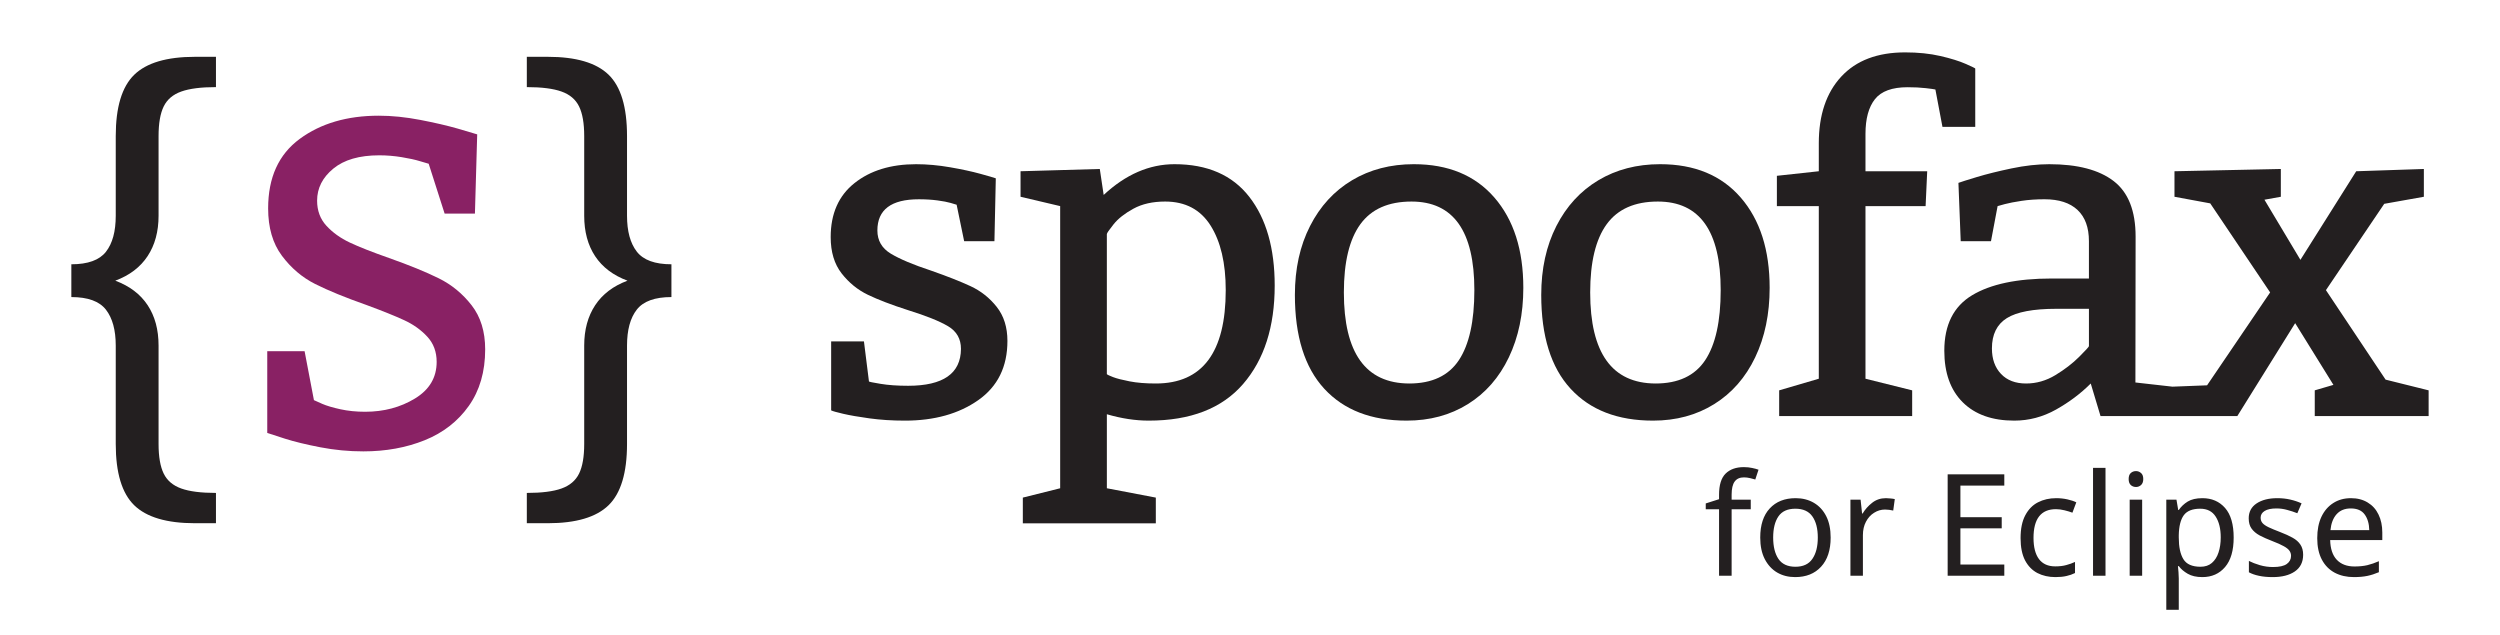
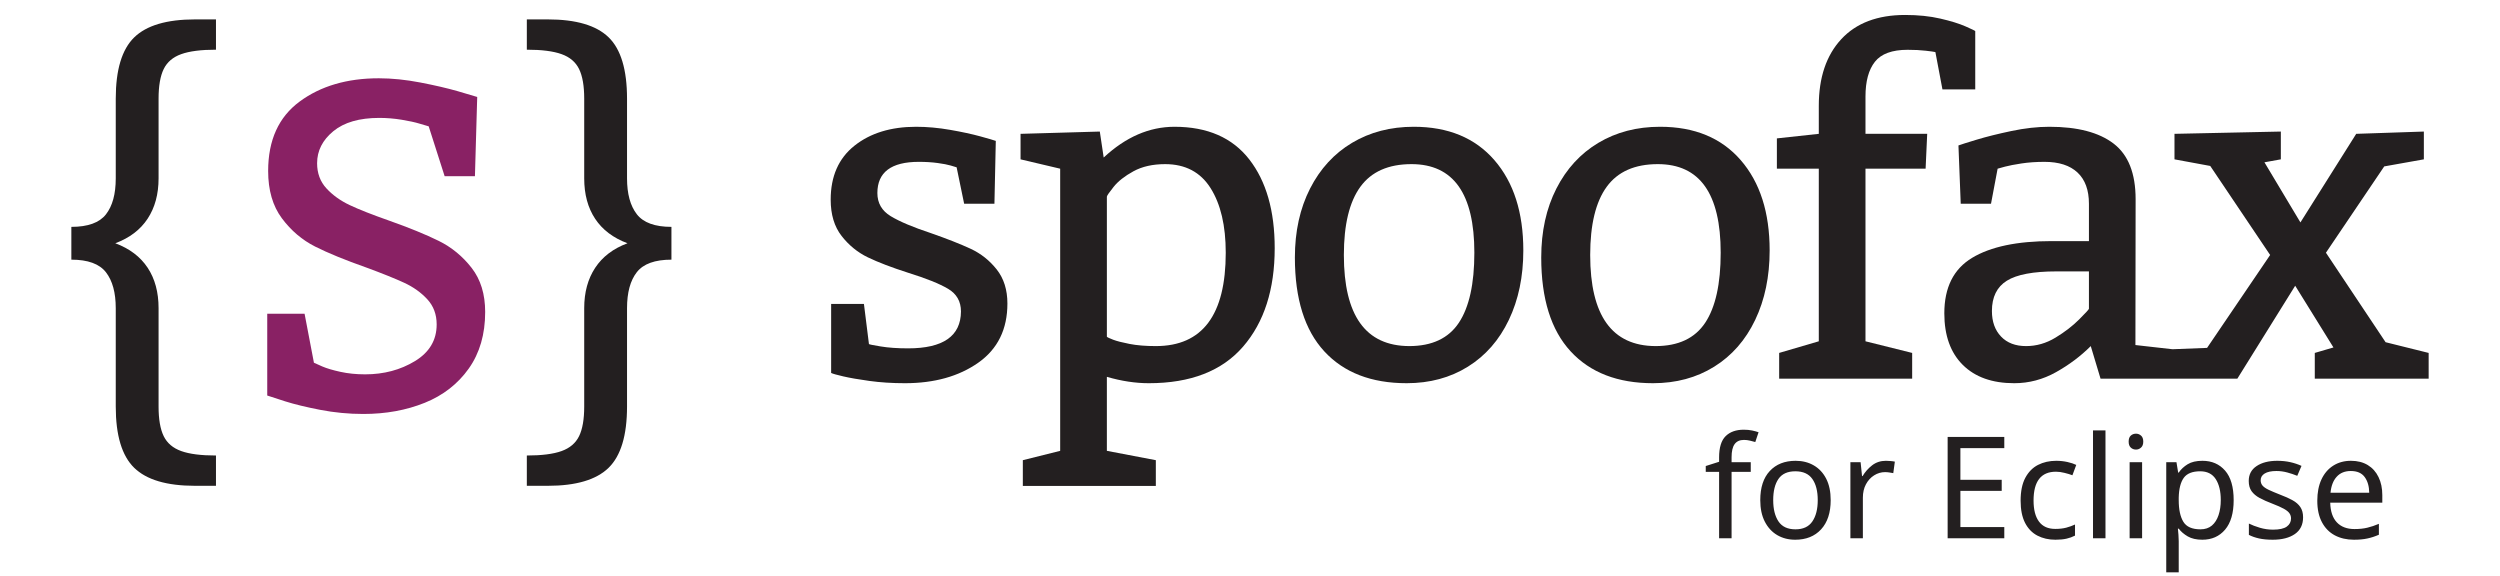
- <svg xmlns="http://www.w3.org/2000/svg" version="1.1" x="0px" y="0px" width="422.667px" height="107.334px" viewBox="0 0 422.667 107.334" enable-background="new 0 0 422.667 107.334" xml:space="preserve">
+ <svg xmlns="http://www.w3.org/2000/svg" version="1.1" x="0px" y="0px" width="845.34px" height="194.67px" viewBox="0 0 845.34 194.67" enable-background="new 0 0 845.34 194.67" xml:space="preserve">
  <g id="Subname">
-     <text transform="matrix(1 0 0 1 288.0259 97.334)" fill="#231F20" font-family="'Kadwa-Regular'" font-size="24">for Eclipse</text>
-   </g>
+ </g>
  <g id="Name">
-     <g>
-       <path fill="#231F20" d="M148.875,64.895c1.31,0.219,2.862,0.328,4.659,0.328c5.929,0,8.906-2.078,8.933-6.236    c0-1.694-0.727-2.971-2.176-3.831c-1.45-0.86-3.703-1.765-6.757-2.715c-2.799-0.899-5.063-1.765-6.797-2.599    c-1.732-0.833-3.215-2.042-4.447-3.619c-1.231-1.579-1.848-3.625-1.848-6.141c0-3.953,1.342-6.995,4.024-9.125    c2.681-2.13,6.154-3.196,10.414-3.196c1.849,0,3.768,0.173,5.757,0.52c1.988,0.346,3.684,0.713,5.083,1.098    c1.398,0.384,2.276,0.642,2.636,0.77l-0.23,10.627h-5.12l-1.271-6.162c-0.154-0.051-0.495-0.153-1.02-0.307    c-0.526-0.154-1.265-0.294-2.215-0.423c-0.949-0.128-2.002-0.193-3.156-0.193c-4.674,0-7.008,1.759-7.008,5.275    c0,1.693,0.751,2.996,2.252,3.908c1.502,0.911,3.767,1.868,6.796,2.868c2.721,0.95,4.953,1.829,6.699,2.638    s3.221,1.977,4.429,3.503c1.206,1.527,1.81,3.445,1.81,5.757c0,4.363-1.643,7.7-4.929,10.01s-7.419,3.465-12.398,3.465    c-2.156,0-4.157-0.129-6.006-0.384c-1.849-0.256-3.325-0.513-4.429-0.771c-1.104-0.257-1.783-0.448-2.04-0.577V57.715h5.544    l0.848,6.776C146.911,64.544,147.565,64.679,148.875,64.895z" />
-       <path fill="#231F20" d="M198.568,27.76c5.57,0,9.787,1.842,12.649,5.525c2.86,3.683,4.292,8.683,4.292,14.997    c0,6.982-1.783,12.533-5.351,16.652c-3.568,4.12-8.882,6.18-15.94,6.18c-2.26,0-4.62-0.359-7.085-1.079v12.514l8.278,1.579v4.35    h-22.485v-4.35l6.313-1.579V34.845l-6.699-1.58v-4.313l13.399-0.385l0.655,4.391C190.316,29.493,194.308,27.76,198.568,27.76z     M188.192,63.759c0.603,0.232,1.526,0.47,2.772,0.713c1.245,0.244,2.728,0.365,4.447,0.365c7.879,0,11.82-5.262,11.82-15.785    c0-4.571-0.854-8.209-2.561-10.916c-1.708-2.709-4.269-4.062-7.681-4.062c-2.105,0-3.896,0.403-5.371,1.212    c-1.477,0.808-2.595,1.688-3.35,2.638c-0.759,0.95-1.137,1.501-1.137,1.656v23.678C187.236,63.362,187.588,63.529,188.192,63.759z    " />
-       <path fill="#231F20" d="M252.653,33.401c3.26,3.76,4.89,8.85,4.89,15.266c0,4.416-0.815,8.329-2.446,11.744    c-1.63,3.414-3.938,6.051-6.93,7.912c-2.99,1.86-6.438,2.791-10.338,2.791c-5.981,0-10.626-1.796-13.938-5.39    c-3.312-3.595-4.968-8.882-4.968-15.864c0-4.414,0.854-8.297,2.563-11.647c1.705-3.35,4.075-5.929,7.103-7.739    c3.029-1.81,6.508-2.715,10.435-2.715C244.848,27.76,249.393,29.639,252.653,33.401z M229.993,37.905    c-1.86,2.555-2.79,6.399-2.79,11.532c0,10.242,3.682,15.376,11.05,15.401c3.85,0,6.648-1.315,8.394-3.945    c1.745-2.632,2.618-6.579,2.618-11.84c0-9.985-3.543-14.978-10.626-14.978C234.734,34.075,231.854,35.351,229.993,37.905z" />
-       <path fill="#231F20" d="M294.299,33.401c3.26,3.76,4.89,8.85,4.89,15.266c0,4.416-0.814,8.329-2.444,11.744    c-1.63,3.414-3.941,6.051-6.932,7.912s-6.436,2.791-10.337,2.791c-5.981,0-10.628-1.796-13.938-5.39    c-3.312-3.595-4.966-8.882-4.966-15.864c0-4.414,0.853-8.297,2.559-11.647c1.707-3.35,4.075-5.929,7.104-7.739    s6.506-2.715,10.435-2.715C286.496,27.76,291.04,29.639,294.299,33.401z M271.64,37.905c-1.86,2.555-2.792,6.399-2.792,11.532    c0,10.242,3.685,15.376,11.051,15.401c3.85,0,6.648-1.315,8.395-3.945c1.744-2.632,2.617-6.579,2.617-11.84    c0-9.985-3.542-14.978-10.626-14.978C276.381,34.075,273.501,35.351,271.64,37.905z" />
-       <path fill="#231F20" d="M311.291,12.955c2.528-2.733,6.128-4.099,10.8-4.099c2.207,0,4.196,0.205,5.967,0.616    c1.772,0.411,3.196,0.853,4.274,1.328c1.078,0.475,1.617,0.738,1.617,0.789v9.856h-5.545l-1.193-6.313    c-0.204-0.052-0.75-0.129-1.636-0.23c-0.886-0.103-1.905-0.155-3.062-0.155c-2.618,0-4.46,0.674-5.525,2.021    c-1.064,1.347-1.597,3.305-1.597,5.871v6.315h10.435l-0.27,5.892h-10.165v29.184l7.893,1.965v4.351h-22.486v-4.351l6.701-1.965    V34.845h-7.087v-5.122l7.087-0.77v-4.736C307.499,19.444,308.761,15.689,311.291,12.955z" />
-       <path fill="#231F20" d="M403.325,64.183l-10.087-15.13l9.857-14.593l6.699-1.194v-4.698l-11.436,0.385l-9.434,14.978    l-6.083-10.165l2.772-0.5v-4.698l-17.981,0.385v4.313l6.046,1.117l10.126,15.055l-10.661,15.706l-5.853,0.228l-6.263-0.708    l0.033-24.658c0-4.365-1.237-7.496-3.714-9.395c-2.478-1.899-6.103-2.85-10.878-2.85c-2.001,0-4.133,0.238-6.391,0.712    c-2.259,0.476-4.217,0.962-5.873,1.463c-1.654,0.5-2.688,0.828-3.099,0.982l0.386,9.857h5.12l1.117-5.929    c0.153-0.052,0.571-0.167,1.251-0.347c0.68-0.18,1.611-0.36,2.791-0.54c1.181-0.18,2.478-0.27,3.89-0.27    c2.438,0,4.299,0.603,5.583,1.81c1.283,1.207,1.925,2.965,1.925,5.275v6.313h-6.314c-5.826,0-10.306,0.944-13.438,2.831    c-3.133,1.886-4.698,5.011-4.698,9.376c0,3.747,1.041,6.654,3.12,8.721c2.078,2.066,4.979,3.099,8.7,3.099    c2.49,0,4.845-0.624,7.065-1.868s4.179-2.714,5.872-4.408l1.654,5.506h11.693h1.196h10.239l9.779-15.709l6.469,10.434    l-3.157,0.925v4.351h19.252v-4.351L403.325,64.183z M353.17,58.523c0,0.103-0.552,0.707-1.655,1.81    c-1.104,1.103-2.439,2.131-4.005,3.08c-1.566,0.951-3.221,1.425-4.967,1.425c-1.797,0-3.209-0.539-4.235-1.617    c-1.027-1.079-1.54-2.516-1.54-4.313c0-2.362,0.841-4.069,2.521-5.122c1.682-1.051,4.472-1.578,8.375-1.578h5.506V58.523z" />
-     </g>
-   </g>
+ </g>
  <g id="Logo">
    <g>
-       <path fill="#231F20" d="M30.639,15.478c-1.399,0.499-2.387,1.34-2.964,2.521c-0.577,1.18-0.867,2.848-0.867,5.006V36.48    c0,2.67-0.616,4.94-1.848,6.814c-1.232,1.875-3.055,3.261-5.468,4.159c2.413,0.898,4.235,2.278,5.468,4.14    c1.231,1.86,1.848,4.139,1.848,6.833V75.06c0,2.156,0.29,3.825,0.867,5.006c0.577,1.179,1.564,2.021,2.964,2.521    c1.399,0.502,3.356,0.751,5.873,0.751v5.122h-3.544c-4.774,0-8.2-1.016-10.28-3.042c-2.079-2.029-3.119-5.481-3.119-10.358V58.426    c0-2.617-0.552-4.639-1.654-6.063c-1.104-1.425-3.055-2.138-5.853-2.138v-5.543c2.798,0,4.749-0.706,5.853-2.119    c1.103-1.412,1.654-3.439,1.654-6.083V23.005c0-4.878,1.04-8.331,3.119-10.358c2.08-2.027,5.506-3.042,10.28-3.042h3.544v5.122    C33.996,14.727,32.039,14.976,30.639,15.478z" />
-       <path fill="#892164" d="M54.496,68.286c0.745,0.321,1.759,0.621,3.042,0.904s2.683,0.425,4.198,0.425    c3.156,0,5.96-0.746,8.412-2.235c2.45-1.488,3.677-3.554,3.677-6.199c0-1.694-0.526-3.112-1.579-4.253    c-1.053-1.143-2.354-2.074-3.908-2.793c-1.553-0.718-3.69-1.578-6.41-2.58c-3.568-1.257-6.448-2.438-8.644-3.541    c-2.194-1.105-4.069-2.696-5.622-4.775c-1.554-2.079-2.329-4.749-2.329-8.009c0-5.21,1.777-9.124,5.333-11.742    c3.555-2.619,8.014-3.928,13.379-3.928c2.208,0,4.544,0.238,7.008,0.712c2.465,0.476,4.567,0.964,6.313,1.464    c1.746,0.5,2.851,0.828,3.313,0.982l-0.385,13.398h-5.121l-2.696-8.432c-0.204-0.051-0.706-0.199-1.501-0.442    c-0.794-0.245-1.822-0.468-3.079-0.674c-1.259-0.206-2.518-0.309-3.775-0.309c-3.362,0-5.953,0.751-7.776,2.253    c-1.822,1.5-2.734,3.305-2.734,5.409c0,1.695,0.526,3.113,1.579,4.254c1.053,1.143,2.367,2.086,3.946,2.831    c1.579,0.744,3.794,1.617,6.644,2.617c3.412,1.208,6.21,2.349,8.393,3.428c2.181,1.077,4.035,2.598,5.563,4.563    c1.526,1.962,2.29,4.446,2.29,7.449c0,3.774-0.924,6.963-2.772,9.569c-1.848,2.604-4.33,4.538-7.449,5.794    c-3.119,1.256-6.577,1.887-10.376,1.887c-2.466,0-4.89-0.232-7.278-0.693c-2.387-0.462-4.369-0.944-5.948-1.444    c-1.579-0.5-2.585-0.828-3.021-0.982V59.373h6.313l1.579,8.277C53.278,67.753,53.751,67.964,54.496,68.286z" />
-       <path fill="#231F20" d="M102.89,12.628c2.079,2.014,3.119,5.473,3.119,10.377V36.48c0,2.619,0.551,4.641,1.654,6.064    s3.056,2.137,5.853,2.137v5.543c-2.797,0-4.749,0.707-5.853,2.119c-1.104,1.411-1.654,3.438-1.654,6.082V75.06    c0,4.876-1.04,8.329-3.119,10.358c-2.079,2.026-5.506,3.042-10.281,3.042h-3.541v-5.122c2.516,0,4.472-0.249,5.871-0.751    c1.398-0.5,2.387-1.343,2.964-2.521c0.579-1.181,0.867-2.85,0.867-5.006V58.426c0-2.668,0.615-4.94,1.848-6.813    c1.232-1.874,3.056-3.261,5.468-4.159c-2.412-0.897-4.235-2.278-5.468-4.138c-1.232-1.862-1.848-4.14-1.848-6.834V23.005    c0-2.158-0.288-3.826-0.867-5.006c-0.577-1.182-1.565-2.023-2.964-2.521c-1.399-0.502-3.355-0.751-5.871-0.751V9.605h3.541    C97.384,9.605,100.811,10.613,102.89,12.628z" />
+       <text transform="matrix(1 0 0 1 576.0562 182.0166)" fill="#231F20" font-family="'Kadwa-Regular'" font-size="48">for Eclipse</text>
+       <g>
+         <path fill="#231F20" d="M297.753,117.138c2.619,0.438,5.725,0.655,9.318,0.655c11.857,0,17.813-4.155,17.865-12.473     c0-3.388-1.453-5.942-4.352-7.662c-2.9-1.72-7.406-3.53-13.514-5.43c-5.598-1.798-10.127-3.529-13.594-5.197     c-3.465-1.667-6.43-4.083-8.895-7.238c-2.463-3.158-3.695-7.25-3.695-12.282c0-7.905,2.684-13.99,8.049-18.25     c5.361-4.261,12.309-6.393,20.828-6.393c3.697,0,7.535,0.346,11.514,1.039c3.977,0.692,7.367,1.427,10.166,2.195     c2.797,0.769,4.553,1.284,5.271,1.54l-0.461,21.255h-10.24l-2.543-12.323c-0.309-0.102-0.99-0.307-2.039-0.614     c-1.053-0.308-2.529-0.589-4.43-0.847c-1.898-0.256-4.004-0.386-6.313-0.386c-9.348,0-14.016,3.518-14.016,10.551     c0,3.387,1.502,5.991,4.504,7.815c3.004,1.821,7.533,3.735,13.592,5.736c5.441,1.899,9.906,3.657,13.398,5.275     s6.441,3.953,8.857,7.007c2.412,3.054,3.619,6.891,3.619,11.514c0,8.727-3.285,15.399-9.857,20.02s-14.838,6.931-24.797,6.931     c-4.313,0-8.314-0.258-12.012-0.769c-3.697-0.513-6.65-1.026-8.857-1.542c-2.207-0.514-3.566-0.896-4.08-1.154v-23.332h11.088     l1.695,13.553C293.825,116.437,295.134,116.706,297.753,117.138z" />
+         <path fill="#231F20" d="M397.14,42.868c11.141,0,19.574,3.684,25.299,11.05c5.721,7.366,8.584,17.366,8.584,29.993     c0,13.964-3.566,25.065-10.701,33.305c-7.137,8.239-17.764,12.36-31.881,12.36c-4.52,0-9.24-0.719-14.17-2.157v25.028     l16.557,3.158v8.7h-44.971v-8.7l12.627-3.158V57.039l-13.398-3.159v-8.625l26.799-0.771l1.311,8.781     C380.636,46.334,388.62,42.868,397.14,42.868z M376.388,114.867c1.205,0.464,3.053,0.939,5.545,1.427     c2.49,0.487,5.455,0.73,8.895,0.73c15.758,0,23.641-10.524,23.641-31.57c0-9.142-1.707-16.418-5.121-21.832     c-3.416-5.418-8.537-8.123-15.361-8.123c-4.211,0-7.793,0.806-10.742,2.424c-2.953,1.615-5.189,3.376-6.699,5.275     c-1.518,1.899-2.273,3.002-2.273,3.313v47.355C374.476,114.072,375.181,114.406,376.388,114.867z" />
+         <path fill="#231F20" d="M505.31,54.15c6.52,7.52,9.779,17.699,9.779,30.532c0,8.831-1.631,16.658-4.893,23.488     c-3.26,6.827-7.877,12.103-13.859,15.823c-5.98,3.721-12.875,5.582-20.676,5.582c-11.963,0-21.252-3.593-27.877-10.779     c-6.623-7.189-9.936-17.764-9.936-31.728c0-8.828,1.709-16.595,5.125-23.294c3.41-6.699,8.15-11.858,14.205-15.478     c6.059-3.619,13.016-5.43,20.869-5.43C489.701,42.868,498.791,46.627,505.31,54.15z M459.989,63.158     c-3.721,5.109-5.58,12.798-5.58,23.064c0,20.483,7.363,30.753,22.1,30.802c7.7,0,13.297-2.63,16.788-7.891     c3.49-5.264,5.236-13.158,5.236-23.68c0-19.971-7.086-29.955-21.252-29.955C469.472,55.499,463.712,58.051,459.989,63.158z" />
+         <path fill="#231F20" d="M588.603,54.15c6.52,7.52,9.779,17.699,9.779,30.532c0,8.831-1.629,16.658-4.889,23.488     c-3.26,6.827-7.883,12.103-13.863,15.823s-12.871,5.582-20.674,5.582c-11.963,0-21.256-3.593-27.877-10.779     c-6.623-7.189-9.932-17.764-9.932-31.728c0-8.828,1.705-16.595,5.117-23.294c3.414-6.699,8.15-11.858,14.209-15.478     s13.012-5.43,20.869-5.43C572.996,42.868,582.083,46.627,588.603,54.15z M543.285,63.158c-3.721,5.109-5.584,12.798-5.584,23.064     c0,20.483,7.369,30.753,22.102,30.802c7.699,0,13.297-2.63,16.789-7.891c3.488-5.264,5.234-13.158,5.234-23.68     c0-19.971-7.084-29.955-21.252-29.955C552.767,55.499,547.007,58.051,543.285,63.158z" />
+         <path fill="#231F20" d="M622.585,13.258c5.057-5.467,12.256-8.198,21.6-8.198c4.414,0,8.393,0.409,11.934,1.232     c3.545,0.821,6.393,1.705,8.549,2.656c2.156,0.949,3.234,1.477,3.234,1.578v19.712h-11.09l-2.387-12.627     c-0.408-0.104-1.5-0.258-3.271-0.461c-1.771-0.206-3.811-0.311-6.123-0.311c-5.236,0-8.92,1.349-11.051,4.043     c-2.129,2.694-3.193,6.609-3.193,11.742v12.63h20.869l-0.539,11.784h-20.33v58.367l15.785,3.93v8.701h-44.973v-8.701l13.402-3.93     V57.039h-14.174V46.795l14.174-1.54v-9.472C615.001,26.236,617.527,18.728,622.585,13.258z" />
+         <path fill="#231F20" d="M806.654,115.714l-20.174-30.26l19.715-29.187l13.398-2.388v-9.396l-22.871,0.771l-18.867,29.956     l-12.166-20.33l5.545-1.001v-9.396l-35.963,0.771v8.625l12.092,2.233l20.252,30.109l-21.322,31.411l-11.705,0.455l-12.525-1.415     l0.066-49.316c0-8.729-2.475-14.991-7.428-18.79c-4.955-3.799-12.205-5.699-21.756-5.699c-4.002,0-8.266,0.476-12.781,1.425     c-4.518,0.951-8.434,1.925-11.746,2.926c-3.309,1.001-5.377,1.656-6.197,1.964l0.771,19.715h10.24l2.234-11.858     c0.307-0.104,1.143-0.334,2.502-0.693c1.359-0.36,3.223-0.72,5.582-1.079c2.361-0.359,4.955-0.539,7.779-0.539     c4.875,0,8.598,1.206,11.166,3.619c2.566,2.413,3.85,5.931,3.85,10.551v12.627h-12.629c-11.652,0-20.611,1.888-26.875,5.661     c-6.266,3.772-9.396,10.022-9.396,18.752c0,7.494,2.082,13.309,6.24,17.441c4.156,4.133,9.959,6.197,17.4,6.197     c4.98,0,9.689-1.247,14.131-3.735s8.357-5.429,11.744-8.816l3.309,11.013h23.387h2.393h20.479l19.559-31.418l12.938,20.867     l-6.314,1.85v8.701h38.504v-8.701L806.654,115.714z M706.345,104.395c0,0.206-1.104,1.413-3.311,3.62     c-2.207,2.206-4.879,4.263-8.01,6.159c-3.133,1.902-6.441,2.851-9.934,2.851c-3.594,0-6.418-1.078-8.471-3.233     c-2.055-2.157-3.08-5.031-3.08-8.625c0-4.724,1.682-8.138,5.043-10.243c3.363-2.103,8.943-3.155,16.75-3.155h11.012V104.395z" />
+       </g>
+       <g>
+         <path fill="#231F20" d="M61.282,18.305c-2.799,0.997-4.773,2.68-5.928,5.043c-1.154,2.36-1.734,5.696-1.734,10.012v26.95     c0,5.34-1.232,9.881-3.695,13.628c-2.465,3.75-6.109,6.522-10.936,8.317c4.826,1.796,8.471,4.557,10.936,8.28     c2.463,3.721,3.695,8.277,3.695,13.665v33.268c0,4.313,0.58,7.65,1.734,10.012c1.154,2.357,3.129,4.042,5.928,5.043     c2.799,1.004,6.713,1.502,11.746,1.502v10.243H65.94c-9.549,0-16.4-2.032-20.561-6.084c-4.158-4.058-6.238-10.963-6.238-20.716     V104.2c0-5.234-1.104-9.277-3.309-12.125c-2.207-2.851-6.109-4.275-11.705-4.275V76.713c5.596,0,9.498-1.412,11.705-4.237     c2.205-2.824,3.309-6.879,3.309-12.166v-26.95c0-9.757,2.08-16.661,6.238-20.716c4.16-4.055,11.012-6.085,20.561-6.085h7.088     v10.243C67.995,16.802,64.081,17.301,61.282,18.305z" />
+         <path fill="#892164" d="M108.995,123.921c1.49,0.642,3.518,1.242,6.084,1.808s5.365,0.85,8.396,0.85     c6.313,0,11.92-1.491,16.824-4.47c4.9-2.976,7.354-7.107,7.354-12.397c0-3.388-1.053-6.224-3.158-8.506     c-2.105-2.286-4.709-4.147-7.816-5.586c-3.105-1.436-7.381-3.155-12.82-5.159c-7.137-2.515-12.896-4.875-17.287-7.082     c-4.389-2.21-8.139-5.392-11.244-9.551c-3.107-4.158-4.658-9.498-4.658-16.018c0-10.42,3.555-18.247,10.666-23.484     c7.109-5.238,16.027-7.856,26.758-7.856c4.416,0,9.088,0.476,14.016,1.424c4.93,0.951,9.135,1.929,12.627,2.929     c3.492,1.001,5.701,1.656,6.625,1.964l-0.77,26.797h-10.242l-5.393-16.864c-0.408-0.102-1.412-0.397-3.002-0.885     c-1.588-0.49-3.645-0.937-6.158-1.349c-2.518-0.411-5.035-0.617-7.551-0.617c-6.725,0-11.906,1.502-15.553,4.507     c-3.645,3.001-5.469,6.609-5.469,10.817c0,3.39,1.053,6.227,3.158,8.509c2.105,2.285,4.734,4.173,7.893,5.661     c3.158,1.487,7.588,3.233,13.287,5.234c6.824,2.416,12.42,4.698,16.785,6.856c4.361,2.154,8.07,5.196,11.127,9.126     c3.053,3.925,4.58,8.893,4.58,14.898c0,7.549-1.848,13.927-5.545,19.138c-3.695,5.209-8.66,9.075-14.898,11.589     c-6.238,2.512-13.154,3.773-20.752,3.773c-4.932,0-9.779-0.464-14.557-1.387c-4.773-0.925-8.738-1.888-11.896-2.888     c-3.158-1.001-5.17-1.656-6.043-1.964v-27.644h12.627l3.158,16.554C106.56,122.854,107.507,123.277,108.995,123.921z" />
+         <path fill="#231F20" d="M205.784,12.605c4.158,4.028,6.238,10.945,6.238,20.754v26.95c0,5.238,1.102,9.281,3.309,12.129     s6.111,4.274,11.705,4.274V87.8c-5.594,0-9.498,1.413-11.705,4.237c-2.207,2.822-3.309,6.876-3.309,12.163v33.268     c0,9.753-2.08,16.658-6.238,20.716c-4.158,4.052-11.012,6.084-20.563,6.084h-7.082v-10.243c5.031,0,8.943-0.498,11.742-1.502     c2.797-1.001,4.773-2.686,5.928-5.043c1.158-2.361,1.734-5.699,1.734-10.012V104.2c0-5.336,1.23-9.881,3.695-13.627     c2.465-3.747,6.111-6.522,10.936-8.318c-4.824-1.795-8.471-4.556-10.936-8.276c-2.465-3.724-3.695-8.28-3.695-13.669v-26.95     c0-4.315-0.576-7.651-1.734-10.012c-1.154-2.363-3.131-4.046-5.928-5.043c-2.799-1.004-6.711-1.503-11.742-1.503V6.559h7.082     C194.772,6.559,201.626,8.574,205.784,12.605z" />
+       </g>
    </g>
  </g>
</svg>
